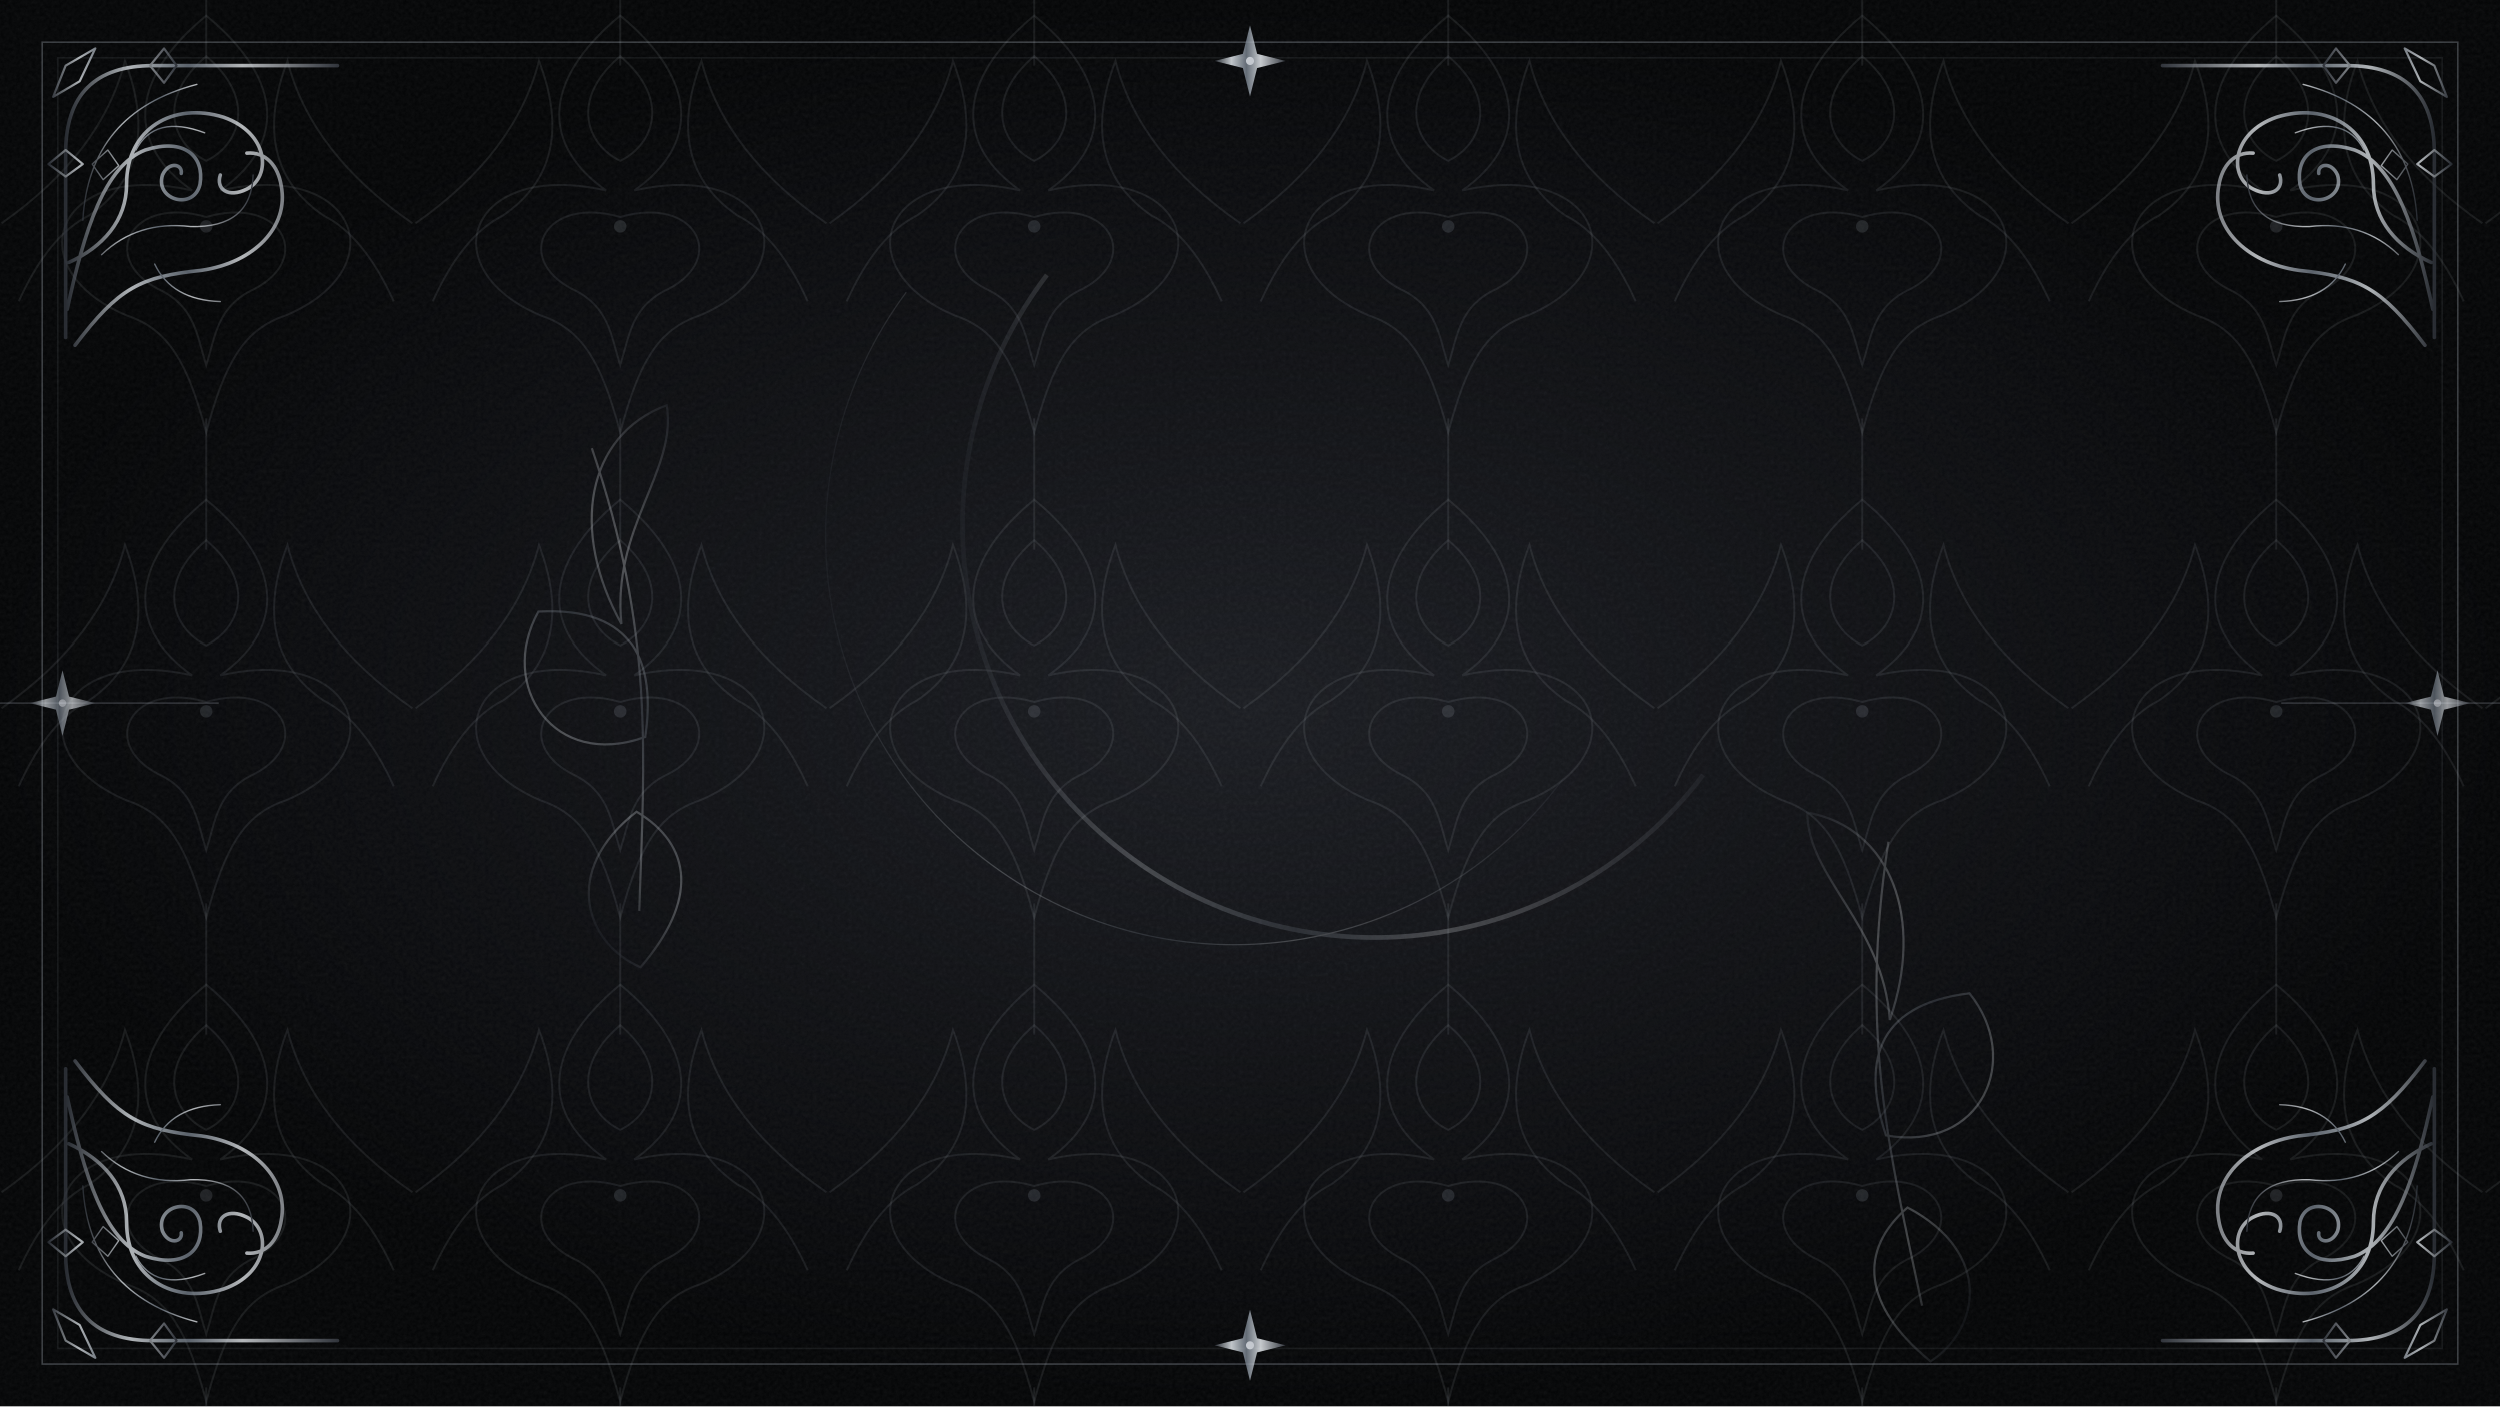
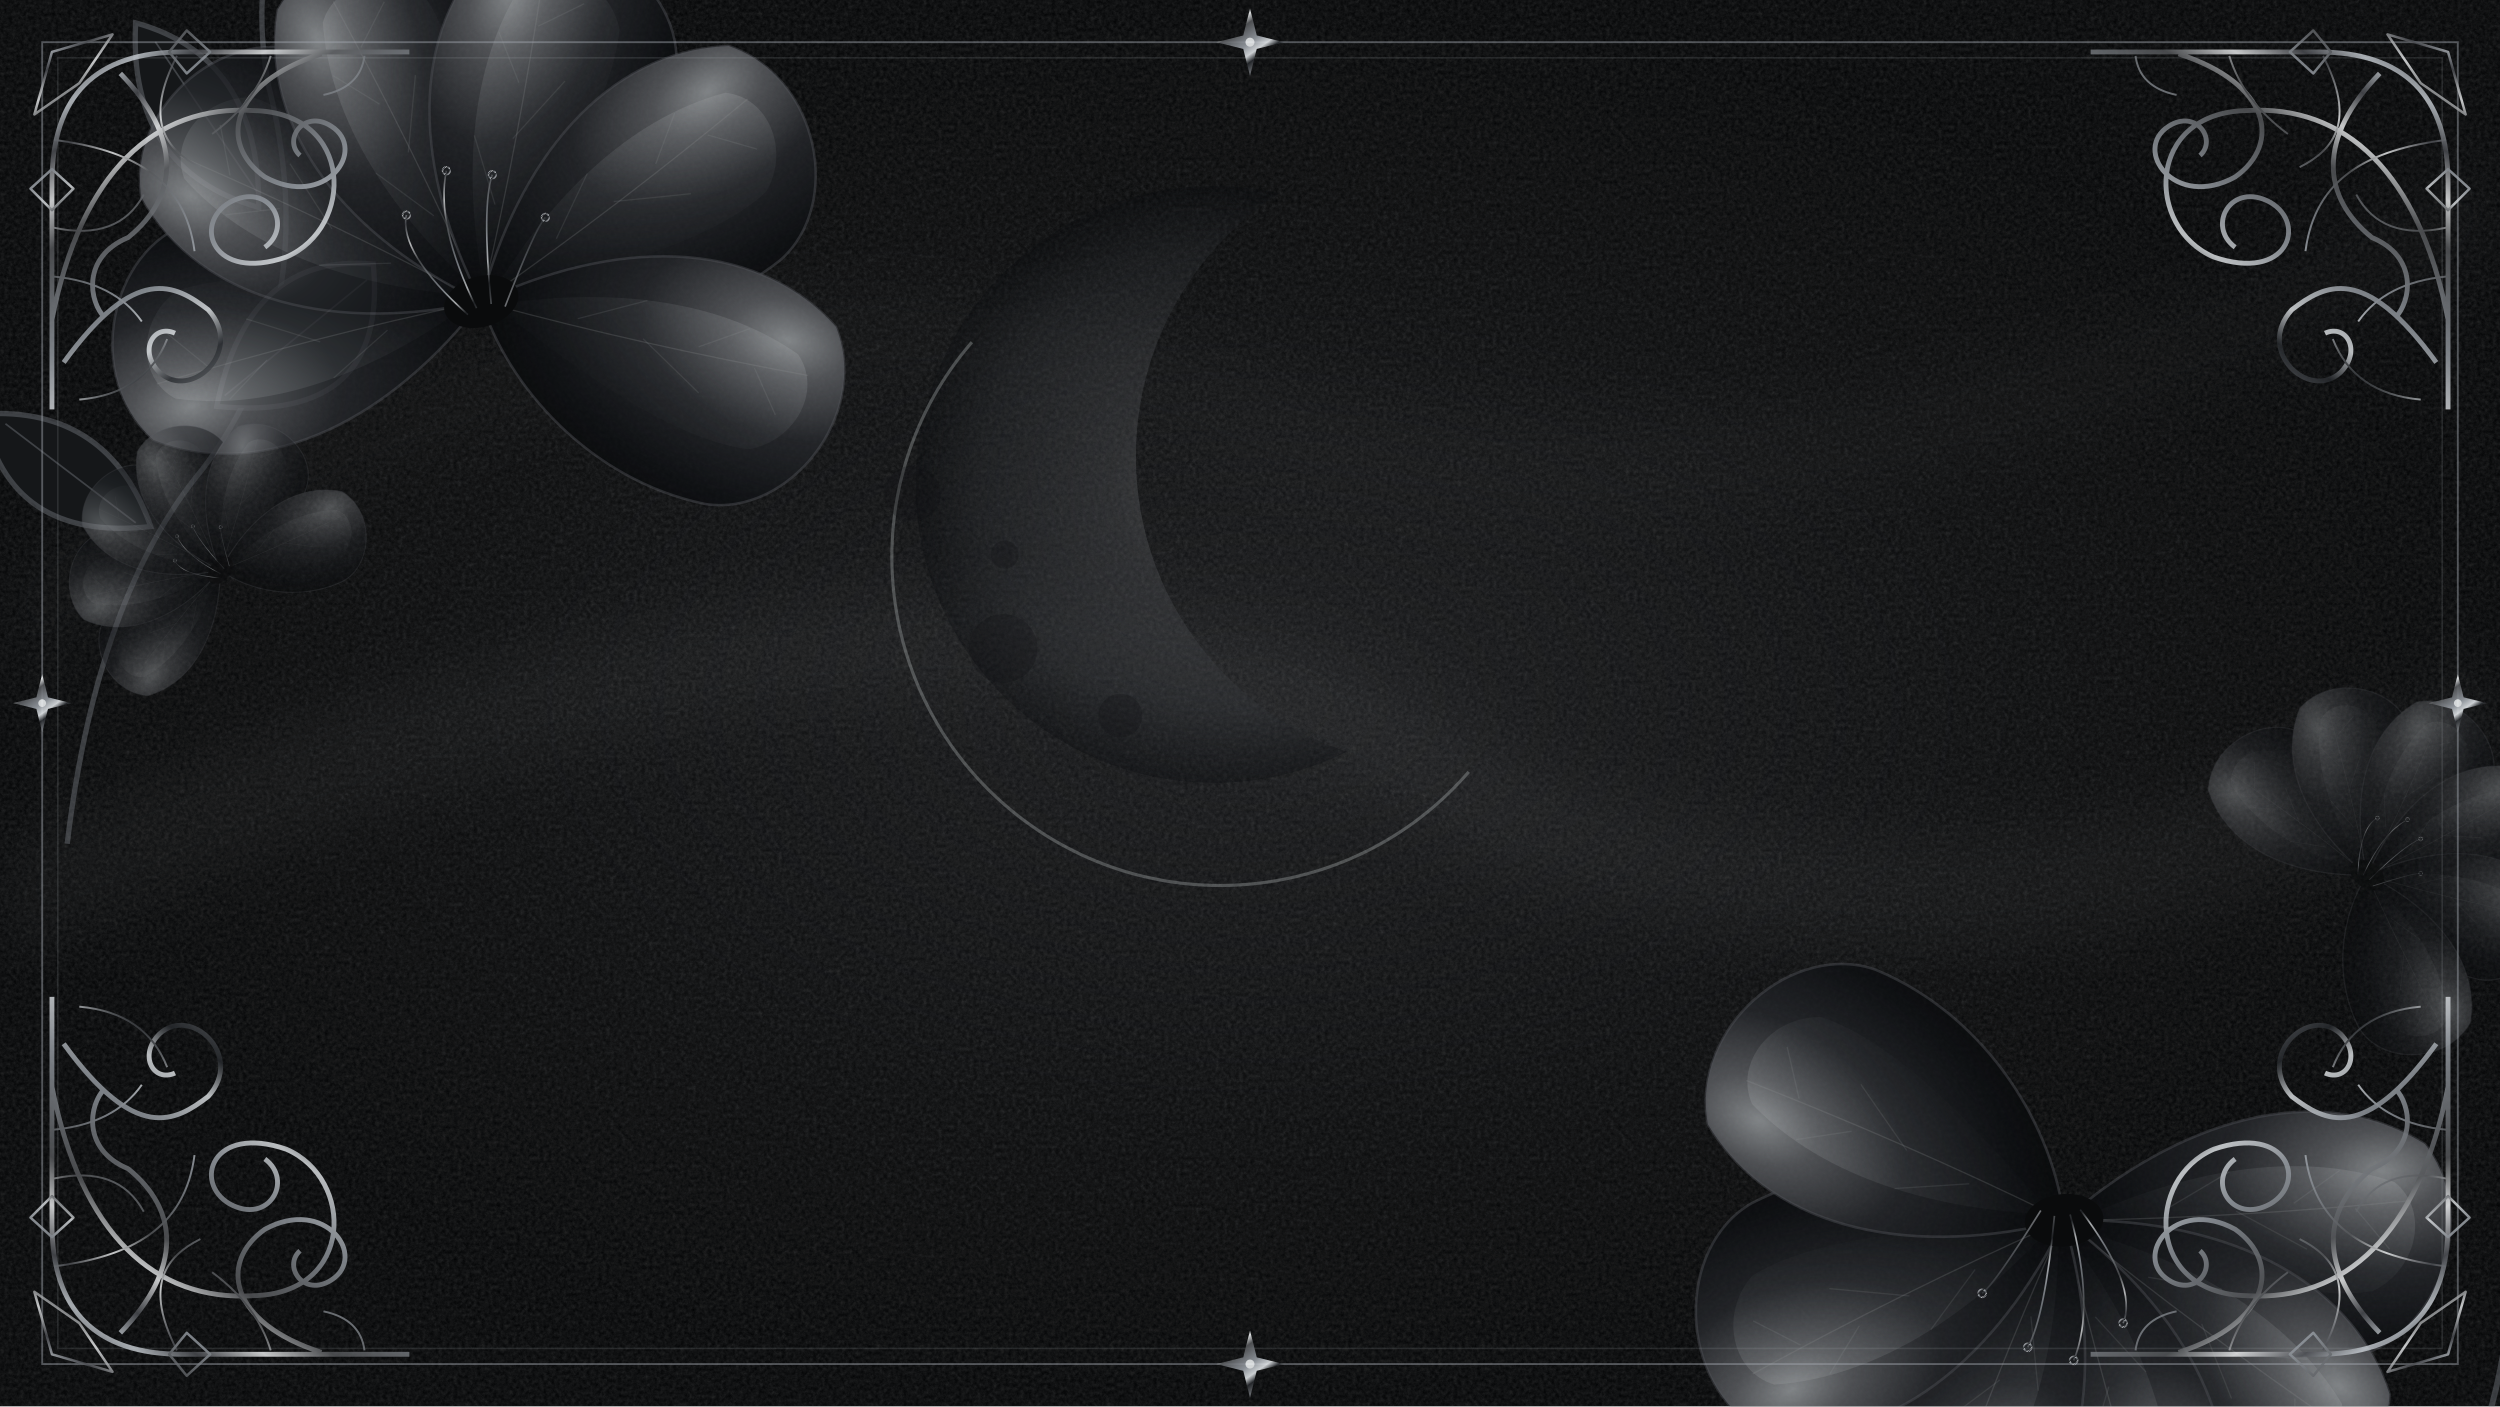
<svg xmlns="http://www.w3.org/2000/svg" viewBox="0 0 1600 900" preserveAspectRatio="xMidYMid slice">
  <defs>
-     <radialGradient id="shade">
-       <stop stop-color="#1a1c21" />
-       <stop offset=".75" stop-color="#090a0d" />
-       <stop offset="1" stop-color="#030405" />
+     <radialGradient id="bg">
+       <stop stop-color="#161719" />
+       <stop offset=".62" stop-color="#08090a" />
+       <stop offset="1" stop-color="#020304" />
    </radialGradient>
-     <linearGradient id="metal">
-       <stop stop-color="#343941" />
-       <stop offset=".24" stop-color="#edf3f8" />
-       <stop offset=".45" stop-color="#7a8490" />
-       <stop offset=".65" stop-color="#f4f8fc" />
-       <stop offset="1" stop-color="#424750" />
+     <radialGradient id="lily" cx=".24" cy=".18" r=".9">
+       <stop stop-color="#9ca0a3" />
+       <stop offset=".18" stop-color="#5e6064" />
+       <stop offset=".45" stop-color="#26282c" />
+       <stop offset=".78" stop-color="#0e1013" />
+       <stop offset="1" stop-color="#050607" />
+     </radialGradient>
+     <linearGradient id="chrome" x1="0" y1="0" x2=".7" y2="1">
+       <stop stop-color="#31343b" />
+       <stop offset=".12" stop-color="#cbd1d7" />
+       <stop offset=".19" stop-color="#4b4d52" />
+       <stop offset=".28" stop-color="#f3f5f6" />
+       <stop offset=".37" stop-color="#55575a" />
+       <stop offset=".57" stop-color="#999fa6" />
+       <stop offset=".69" stop-color="#e4e8eb" />
+       <stop offset=".77" stop-color="#272a2e" />
+       <stop offset="1" stop-color="#c9ccd1" />
    </linearGradient>
-     <filter id="grain">
-       <feTurbulence type="fractalNoise" baseFrequency=".4" numOctaves="3" seed="14" stitchTiles="stitch" />
+     <linearGradient id="petalshine" x1=".1" y1="0" x2=".9" y2="1">
+       <stop stop-color="#d0d3d6" stop-opacity=".47" />
+       <stop offset=".36" stop-color="#9ca2a6" stop-opacity=".18" />
+       <stop offset="1" stop-color="#040507" stop-opacity=".02" />
+     </linearGradient>
+     <radialGradient id="moon">
+       <stop stop-color="#a4a7a7" />
+       <stop offset=".35" stop-color="#595b5f" />
+       <stop offset=".78" stop-color="#303337" />
+       <stop offset="1" stop-color="#080a0d" />
+     </radialGradient>
+     <filter id="noise" x="-10%" y="-10%" width="120%" height="120%">
+       <feTurbulence type="fractalNoise" baseFrequency=".4" numOctaves="4" seed="17" stitchTiles="stitch" />
      <feColorMatrix type="saturate" values="0" />
      <feComponentTransfer>
-         <feFuncA type="linear" slope=".10" />
+         <feFuncA type="linear" slope=".19" />
      </feComponentTransfer>
    </filter>
-     <pattern id="damask" width="265" height="310" patternUnits="userSpaceOnUse">
-       <g fill="none" stroke="#aab0bb" stroke-opacity=".12" stroke-width="1.25">
-         <path d="M132 10C80 53 83 94 123 122C35 102 10 172 81 202C108 211 120 232 132 277C144 232 156 211 183 202C254 172 229 102 141 122C181 94 184 53 132 10Z" />
-         <path d="M132 36C99 64 111 93 132 103C153 93 165 64 132 36ZM132 139C84 125 63 165 101 185C125 196 126 215 132 234C138 215 139 196 163 185C201 165 180 125 132 139Z" />
-         <path d="M1 143Q65 98 80 39Q105 105 57 138Q31 151 12 193M264 143Q199 98 184 39Q159 105 207 138Q233 151 252 193" />
-         <path d="M132 0V42M132 268V310" />
+     <filter id="rough">
+       <feTurbulence type="fractalNoise" baseFrequency=".045" numOctaves="4" seed="7" result="n" />
+       <feDisplacementMap in="SourceGraphic" in2="n" scale="9" />
+     </filter>
+     <filter id="smoke">
+       <feGaussianBlur stdDeviation="19" />
+     </filter>
+     <filter id="shine">
+       <feGaussianBlur stdDeviation="2" />
+     </filter>
+     <mask id="cutmoon">
+       <rect width="1600" height="900" fill="white" />
+       <circle cx="927" cy="292" r="200" fill="black" />
+     </mask>
+     <g id="petal">
+       <path d="M0 0C-75-85-110-192-58-275C2-321 97-280 105-214C112-121 58-38 0 0Z" fill="url(#lily)" stroke="#5d6167" stroke-opacity=".45" stroke-width="2" />
+       <path d="M0-10C-37-89-55-177-29-252C-7-279 38-269 54-235C64-170 25-73 0-10Z" fill="url(#petalshine)" opacity=".6" />
+       <path d="M0-9Q-2-132-15-264" fill="none" stroke="#aeb1b2" stroke-width="1" opacity=".22" />
+       <path d="M-8-77L-37-126M-7-131L22-185M-13-175L-38-210M-9-222L22-248" fill="none" stroke="#c0c2c2" stroke-opacity=".14" />
+     </g>
+     <g id="flower">
+       <g opacity=".8">
+         <use href="#petal" transform="rotate(-85)" />
+         <use href="#petal" transform="rotate(-45)" />
+         <use href="#petal" transform="rotate(-7)" />
+         <use href="#petal" transform="rotate(30)" />
+         <use href="#petal" transform="rotate(72)" />
+         <use href="#petal" transform="rotate(122)" />
      </g>
-       <circle cx="132" cy="145" r="4" fill="#aeb7c5" opacity=".16" />
-     </pattern>
-     <g id="filigree" fill="none" stroke="url(#metal)" stroke-linecap="round" stroke-linejoin="round">
-       <path stroke-width="2.3" d="M16 190V72Q16 16 72 16H190M17 172C28 121 41 80 67 70C92 62 105 74 102 92C98 109 73 102 78 86C82 77 91 79 90 85M18 142C40 132 55 115 55 92C55 56 85 39 117 49C146 59 148 87 132 95C120 101 112 95 115 86M22 195C50 158 64 151 103 147C137 142 159 119 154 93C152 80 144 71 132 72" />
-       <path stroke-width=".9" d="M27 115Q31 46 100 28M39 137Q62 115 96 119Q135 120 136 86M61 70Q73 47 105 59M73 143Q84 166 115 167M33 79L43 70L50 80L40 89Z" />
-       <path stroke-width="1.4" d="M16 16L35 5L25 26L8 36ZM70 16L79 5L87 16L79 27ZM16 70L5 79L16 87L27 79Z" />
+       <ellipse rx="30" ry="20" fill="#0a0b0c" />
+       <g stroke="url(#chrome)" stroke-width="1.3" fill="none" opacity=".72">
+         <path d="M-13 7Q-52-55-38-82M-5 4Q-18-69 2-107M7 4Q21-72 36-94M17 9Q57-44 67-50" />
+         <circle cx="-38" cy="-82" r="3" />
+         <circle cx="2" cy="-107" r="3" />
+         <circle cx="36" cy="-94" r="3" />
+         <circle cx="67" cy="-50" r="3" />
+       </g>
    </g>
-     <g id="star" fill="url(#metal)">
-       <path d="M0 -35L7 -7L35 0L7 7L0 35L-7 7L-35 0L-7 -7Z" />
-       <circle r="4" fill="#f2f7ff" />
+     <g id="corner" fill="none" stroke="url(#chrome)" stroke-linejoin="round">
+       <path stroke-width="2.5" d="M5 188V72Q5 5 72 5H188M5 142C20 66 58 32 108 35C160 36 160 95 125 110C87 123 77 93 96 82C116 71 129 94 114 105M11 164C48 113 68 124 85 137C104 158 76 184 60 169C49 158 57 144 68 149M40 16C72 49 70 79 44 100C20 110 24 133 32 141M143 6C96 21 90 52 114 69C145 86 167 55 148 43C134 34 123 50 132 58" />
+       <path stroke-width="1" d="M6 50C45 55 73 69 78 107M69 7C52 40 63 55 81 64M6 95Q39 102 52 78M6 120Q37 123 51 143M19 183Q53 180 64 152M117 7Q110 30 87 47M165 7Q163 23 144 27" />
+       <path stroke-width="1.3" d="M5 5L36-4L19 21L-4 37ZM5 65L-6 75L5 86L16 75ZM65 5L74-6L86 5L74 16Z" />
+     </g>
+     <g id="star" fill="url(#chrome)">
+       <path d="M0-30L6-6L30 0L6 6L0 30L-6 6L-30 0L-6-6Z" />
+       <circle r="4" fill="#eef1f3" />
+     </g>
+     <g id="vine" fill="none" stroke="#72767c" stroke-width="2" stroke-opacity=".45">
+       <path d="M0 0Q38-86 90-120Q152-165 156-252Q162-299 194-332" />
+       <path d="M65-105Q12-115 17-164Q63-153 65-105ZM102-141Q162-116 174-175Q130-193 102-141ZM139-208Q96-236 115-288Q156-262 139-208ZM175-280Q229-269 232-320Q200-329 175-280Z" fill="#151719" />
+       <path d="M60-108L24-158M106-144L170-170M140-214L120-279M178-283L227-315" stroke-width=".65" />
    </g>
  </defs>
-   <rect width="1600" height="900" fill="url(#shade)" />
-   <rect width="1600" height="900" fill="url(#damask)" />
-   <rect width="1600" height="900" filter="url(#grain)" opacity=".65" />
-   <g opacity=".78" stroke="#b9c2cd" fill="none">
-     <rect x="27" y="27" width="1546" height="846" stroke-opacity=".38" />
-     <rect x="37" y="37" width="1526" height="826" stroke-opacity=".12" />
-     <path d="M0 450H140M1460 450H1600" stroke-opacity=".28" />
+   <rect width="1600" height="900" fill="url(#bg)" />
+   <rect width="1600" height="900" filter="url(#noise)" opacity=".83" />
+   <g opacity=".6">
+     <path d="M-70 450Q430 85 830 280Q1190 360 1630 110" stroke="#9da0a5" stroke-width="45" fill="none" opacity=".055" filter="url(#smoke)" />
+     <path d="M-40 600Q620 270 960 520Q1360 670 1710 380" stroke="#e0e3e5" stroke-width="65" fill="none" opacity=".07" filter="url(#smoke)" />
  </g>
-   <use href="#filigree" transform="translate(26 26)" opacity=".72" />
-   <use href="#filigree" transform="translate(1574 26) scale(-1 1)" opacity=".72" />
-   <use href="#filigree" transform="translate(26 874) scale(1 -1)" opacity=".72" />
-   <use href="#filigree" transform="translate(1574 874) scale(-1 -1)" opacity=".72" />
-   <use href="#star" transform="translate(800 39) scale(.65)" opacity=".8" />
-   <use href="#star" transform="translate(800 861) scale(.65)" opacity=".8" />
-   <use href="#star" transform="translate(40 450) scale(.6)" opacity=".6" />
-   <use href="#star" transform="translate(1560 450) scale(.6)" opacity=".6" />
-   <g opacity=".22" fill="none" stroke="url(#metal)" stroke-width="3">
-     <path d="M590 180A240 240 0 1 0 1010 500A248 248 0 0 1 590 180Z" transform="translate(80 -4)" />
-     <path d="M580 187A229 229 0 1 0 1000 499" stroke-width=".8" />
+   <circle cx="777" cy="310" r="191" fill="url(#moon)" opacity=".31" mask="url(#cutmoon)" />
+   <path d="M622 219A205 205 0 1 0 940 494A188 188 0 0 1 622 219Z" fill="url(#moon)" opacity=".42" filter="url(#rough)" />
+   <path d="M622 219A205 205 0 1 0 940 494A188 188 0 0 1 622 219Z" fill="none" stroke="#c4c8c9" stroke-opacity=".31" stroke-width="2" />
+   <g opacity=".27" fill="#0e1012">
+     <circle cx="642" cy="415" r="22" />
+     <circle cx="717" cy="458" r="14" />
+     <circle cx="584" cy="316" r="18" />
+     <circle cx="643" cy="355" r="9" />
  </g>
-   <g opacity=".28" stroke="url(#metal)" fill="none" stroke-width="1.4" transform="translate(260 370) rotate(-35)">
-     <path d="M0 260C60 180 110 120 145 0M67 171C7 155 8 90 57 66C110 99 99 137 67 171ZM96 103C126 49 182 43 200 5C147 -9 103 35 96 103ZM35 207C-27 210-40 258-20 290C35 276 52 245 35 207Z" />
-   </g>
-   <g opacity=".25" stroke="url(#metal)" fill="none" stroke-width="1.4" transform="translate(1340 600) scale(-1 1) rotate(-25)">
-     <path d="M0 260C60 180 110 120 145 0M67 171C7 155 8 90 57 66C110 99 99 137 67 171ZM96 103C126 49 182 43 200 5C147 -9 103 35 96 103ZM35 207C-27 210-40 258-20 290C35 276 52 245 35 207Z" />
-   </g>
+   <use href="#vine" transform="translate(43 540) rotate(-17) scale(1.7)" />
+   <use href="#vine" transform="translate(1605 680) rotate(150) scale(1.9)" />
+   <use href="#flower" transform="translate(308 193) rotate(-16) scale(.81)" />
+   <use href="#flower" transform="translate(1321 781) rotate(175) scale(.84)" />
+   <use href="#flower" transform="translate(141 365) rotate(-53) scale(.33)" opacity=".57" />
+   <use href="#flower" transform="translate(1515 560) rotate(35) scale(.41)" opacity=".52" />
+   <rect x="27" y="27" width="1546" height="846" fill="none" stroke="#9fa5ad" stroke-opacity=".47" stroke-width="1.2" />
+   <rect x="37" y="37" width="1526" height="826" fill="none" stroke="#9fa5ad" stroke-opacity=".17" />
+   <use href="#corner" transform="translate(27 27) scale(1.25)" opacity=".8" />
+   <use href="#corner" transform="translate(1573 27) scale(-1.25 1.25)" opacity=".8" />
+   <use href="#corner" transform="translate(27 873) scale(1.25 -1.25)" opacity=".8" />
+   <use href="#corner" transform="translate(1573 873) scale(-1.25 -1.25)" opacity=".8" />
+   <use href="#star" transform="translate(800 27) scale(.72)" opacity=".88" />
+   <use href="#star" transform="translate(800 873) scale(.72)" opacity=".88" />
+   <use href="#star" transform="translate(27 450) scale(.62)" opacity=".88" />
+   <use href="#star" transform="translate(1573 450) scale(.62)" opacity=".88" />
</svg>
